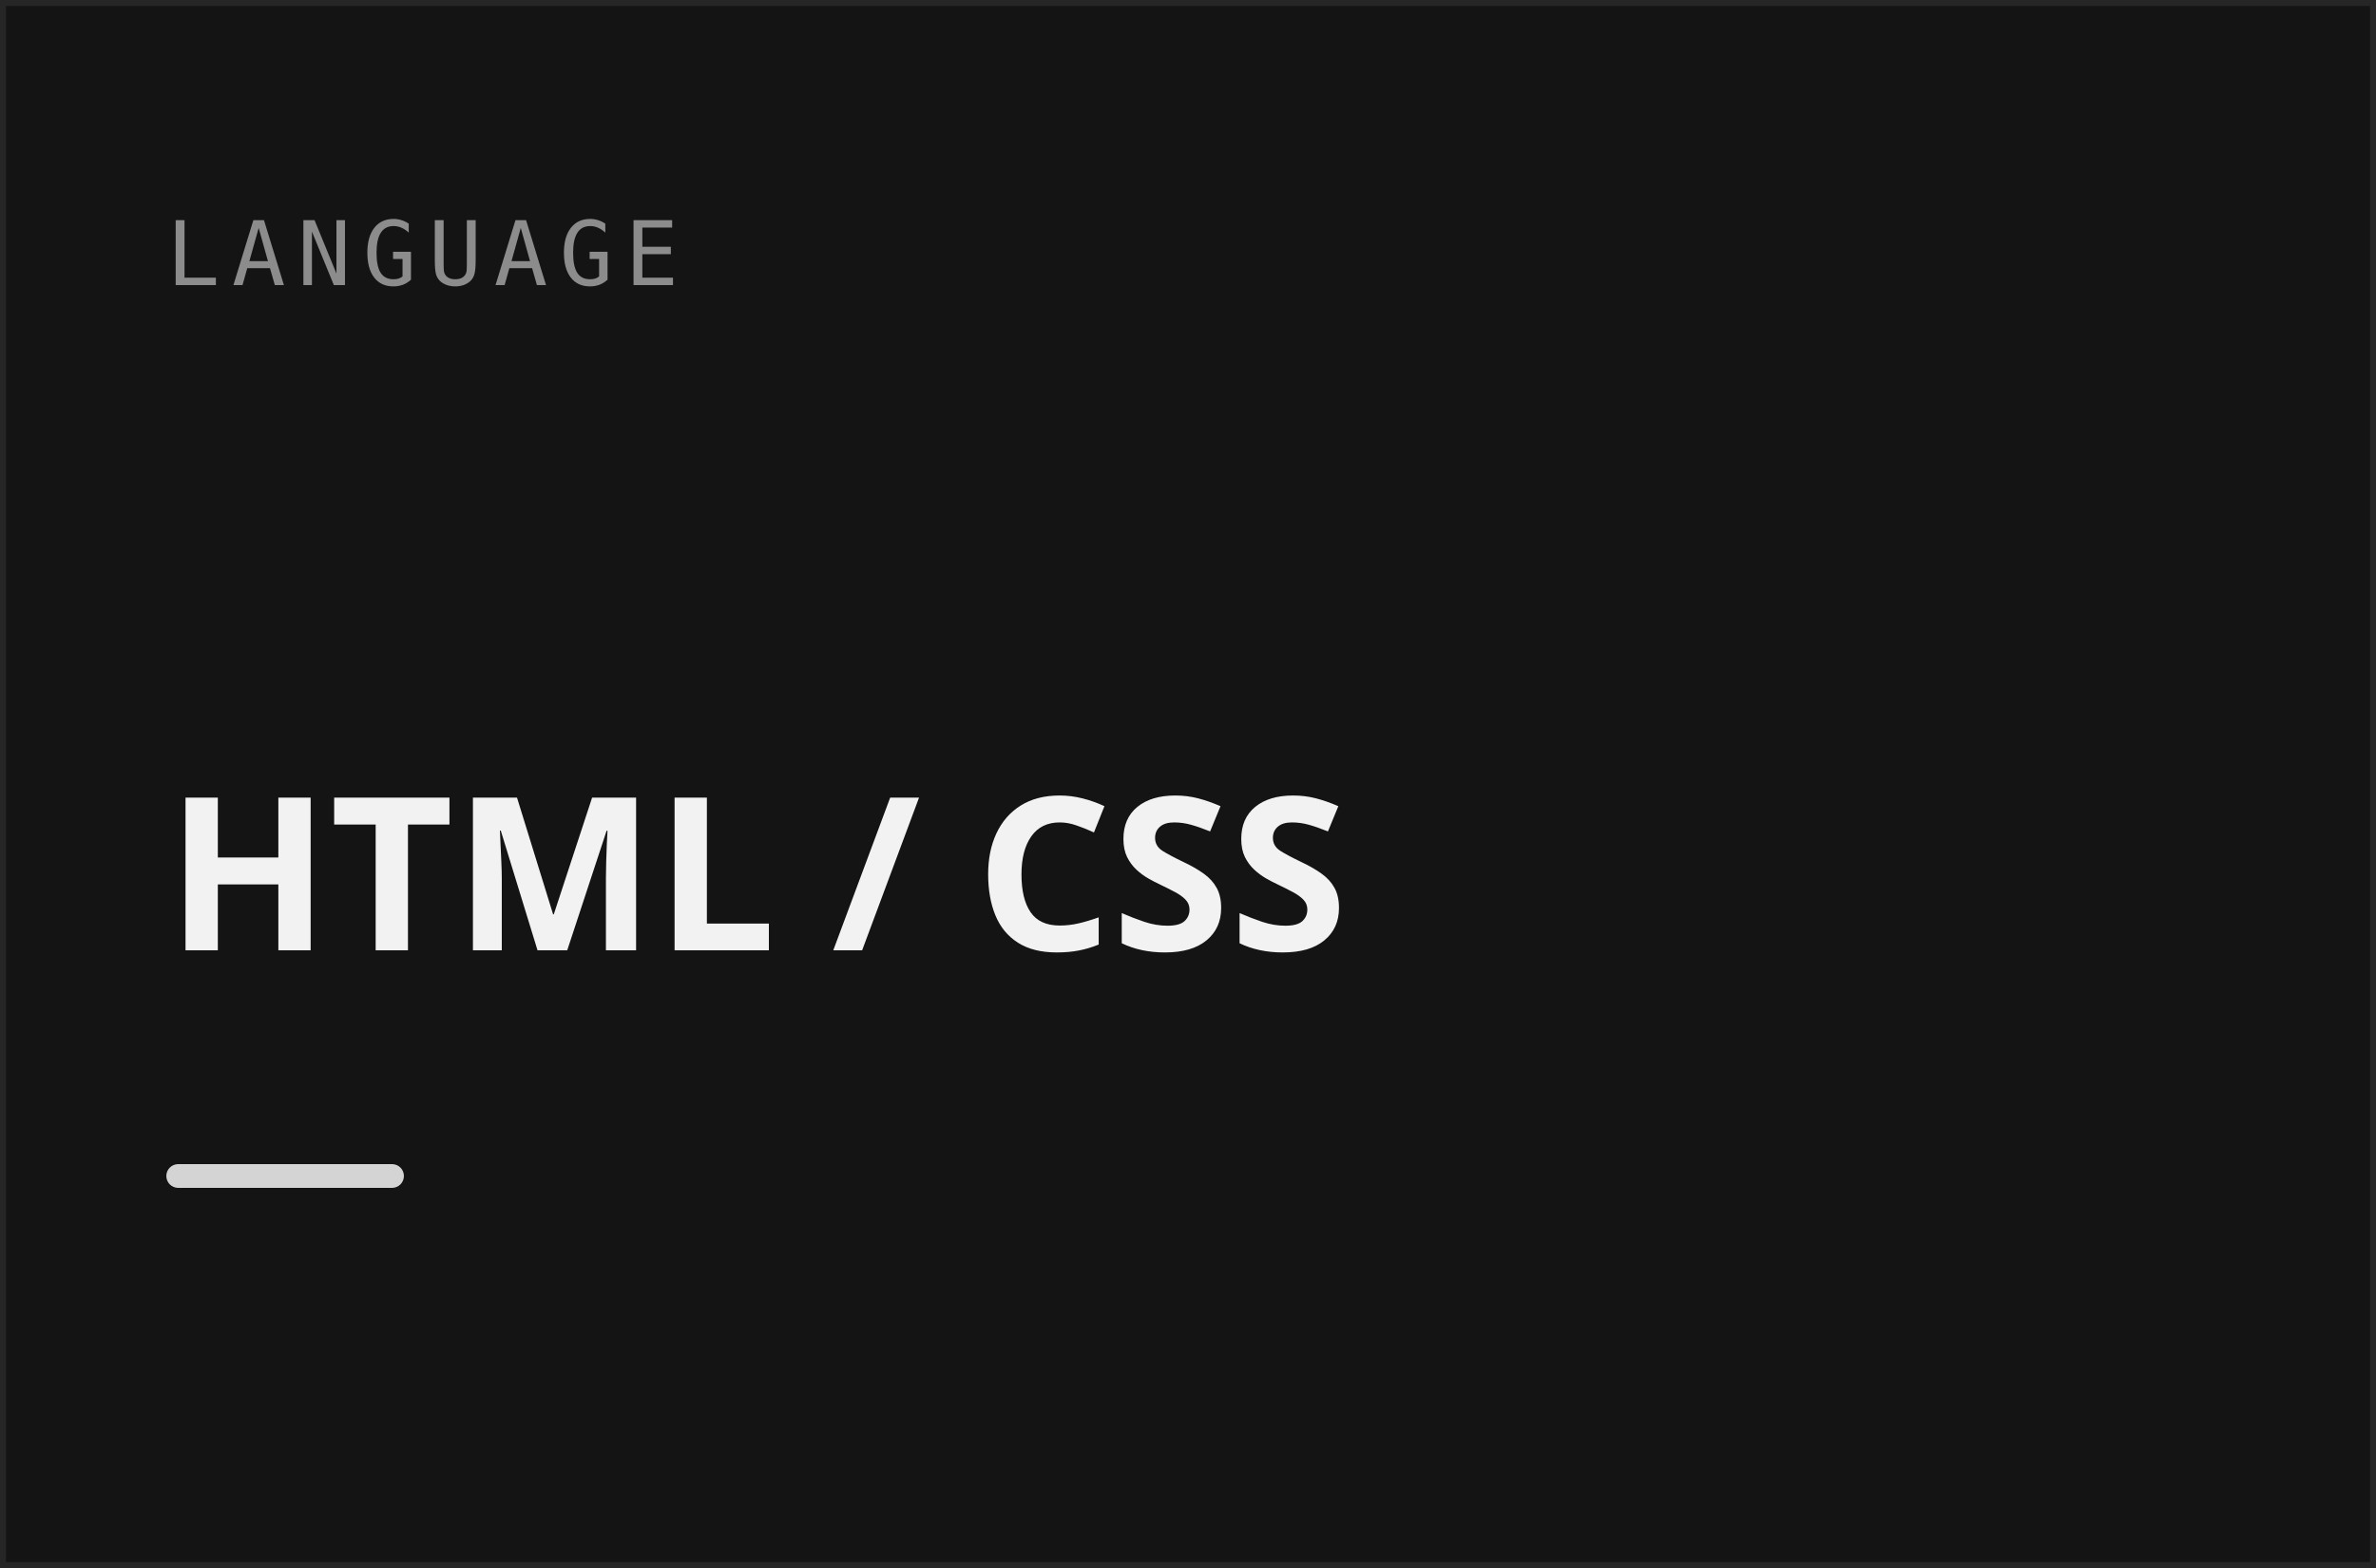
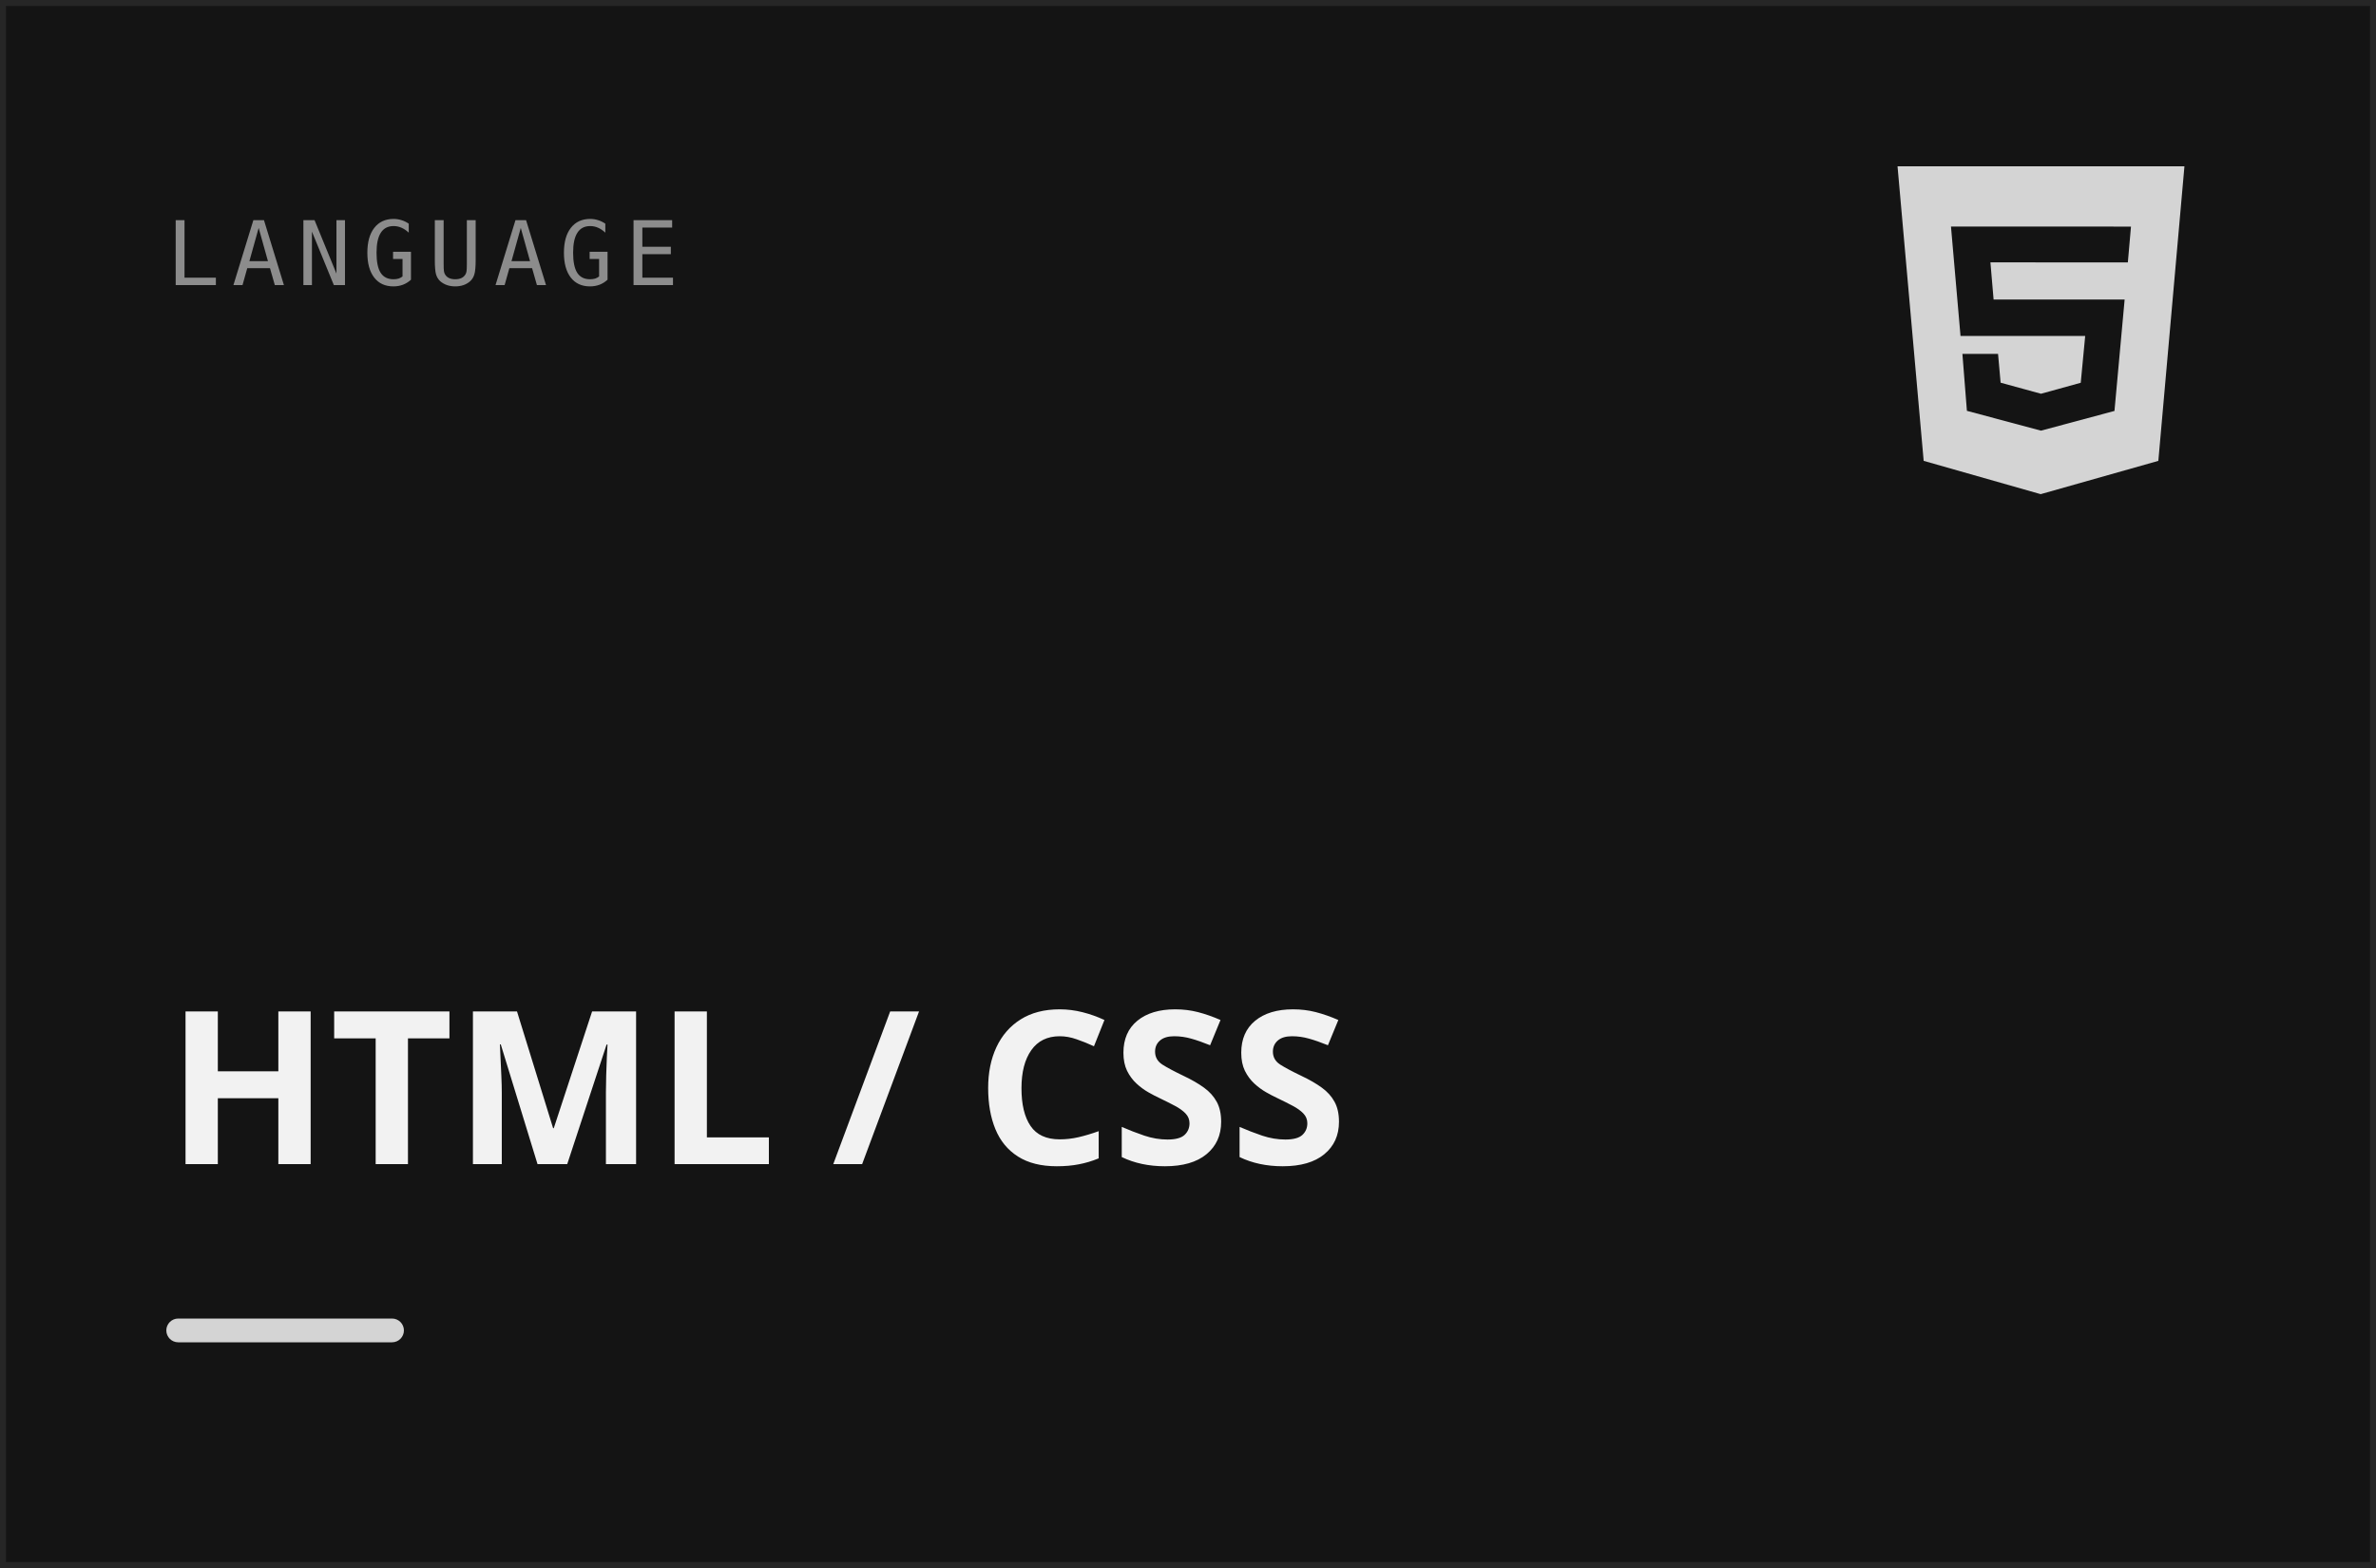
<svg xmlns="http://www.w3.org/2000/svg" width="400" height="264" viewBox="0 0 400 264">
  <rect width="400" height="264" fill="#141414" />
  <rect x="0.5" y="0.5" width="399" height="263" fill="none" stroke="#262626" />
  <text x="28" y="48" font-family="ui-monospace,Menlo,monospace" font-size="15" fill="#8c8c8c" letter-spacing="2">LANGUAGE</text>
-   <text x="28" y="160" font-family="ui-sans-serif,system-ui,sans-serif" font-weight="700" font-size="36" fill="#f2f2f2">HTML / CSS</text>
-   <rect x="28" y="196" width="40" height="4" rx="2" fill="#d4d4d4" />
+   <g transform="translate(316 28) scale(2.3)">
+     <path d="M1.5 0h21l-1.91 21.563L11.977 24l-8.564-2.438L1.5 0zm7.031 9.75l-.232-2.718 10.059.003.23-2.622L5.412 4.41l.698 8.01h9.126l-.326 3.426-2.91.804-2.955-.81-.188-2.11H6.248l.33 4.171L12 19.351l5.379-1.443.744-8.157H8.531z" fill="#d4d4d4" />
+   </g>
+   <text x="28" y="196" font-family="ui-sans-serif,system-ui,sans-serif" font-weight="700" font-size="36" fill="#f2f2f2">HTML / CSS</text>
+   <rect x="28" y="222" width="40" height="4" rx="2" fill="#d4d4d4" />
</svg>
